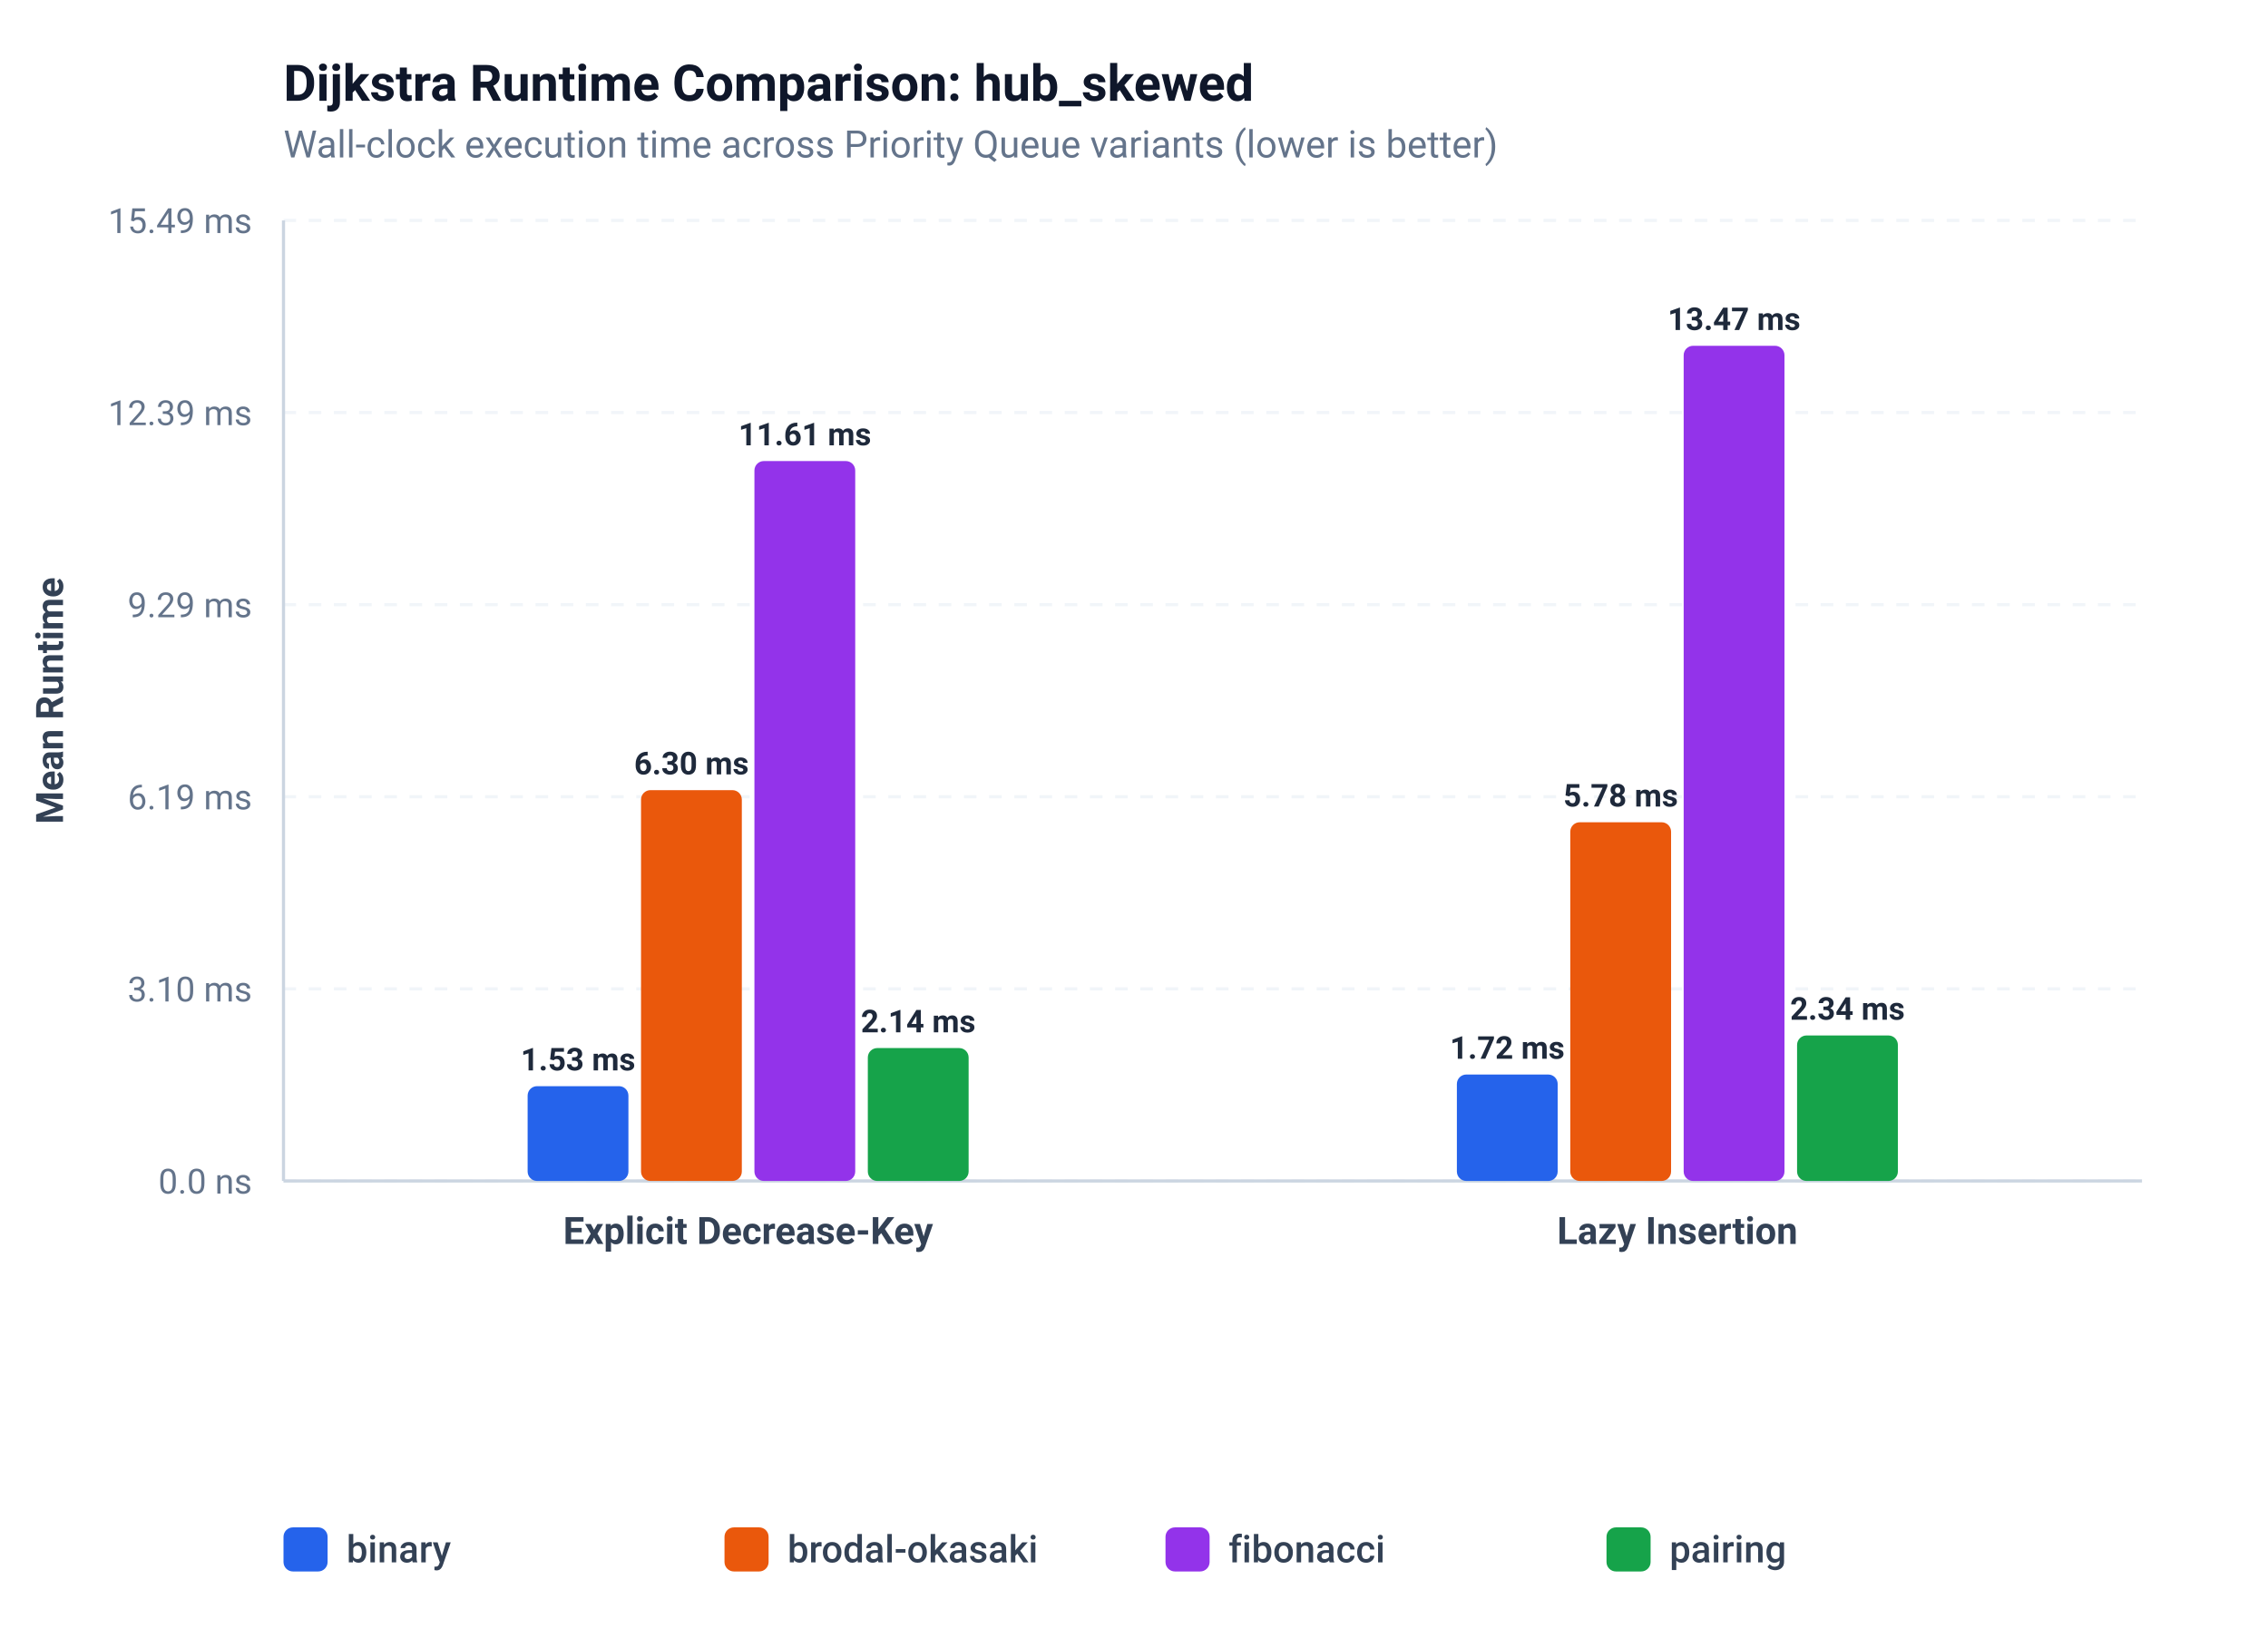
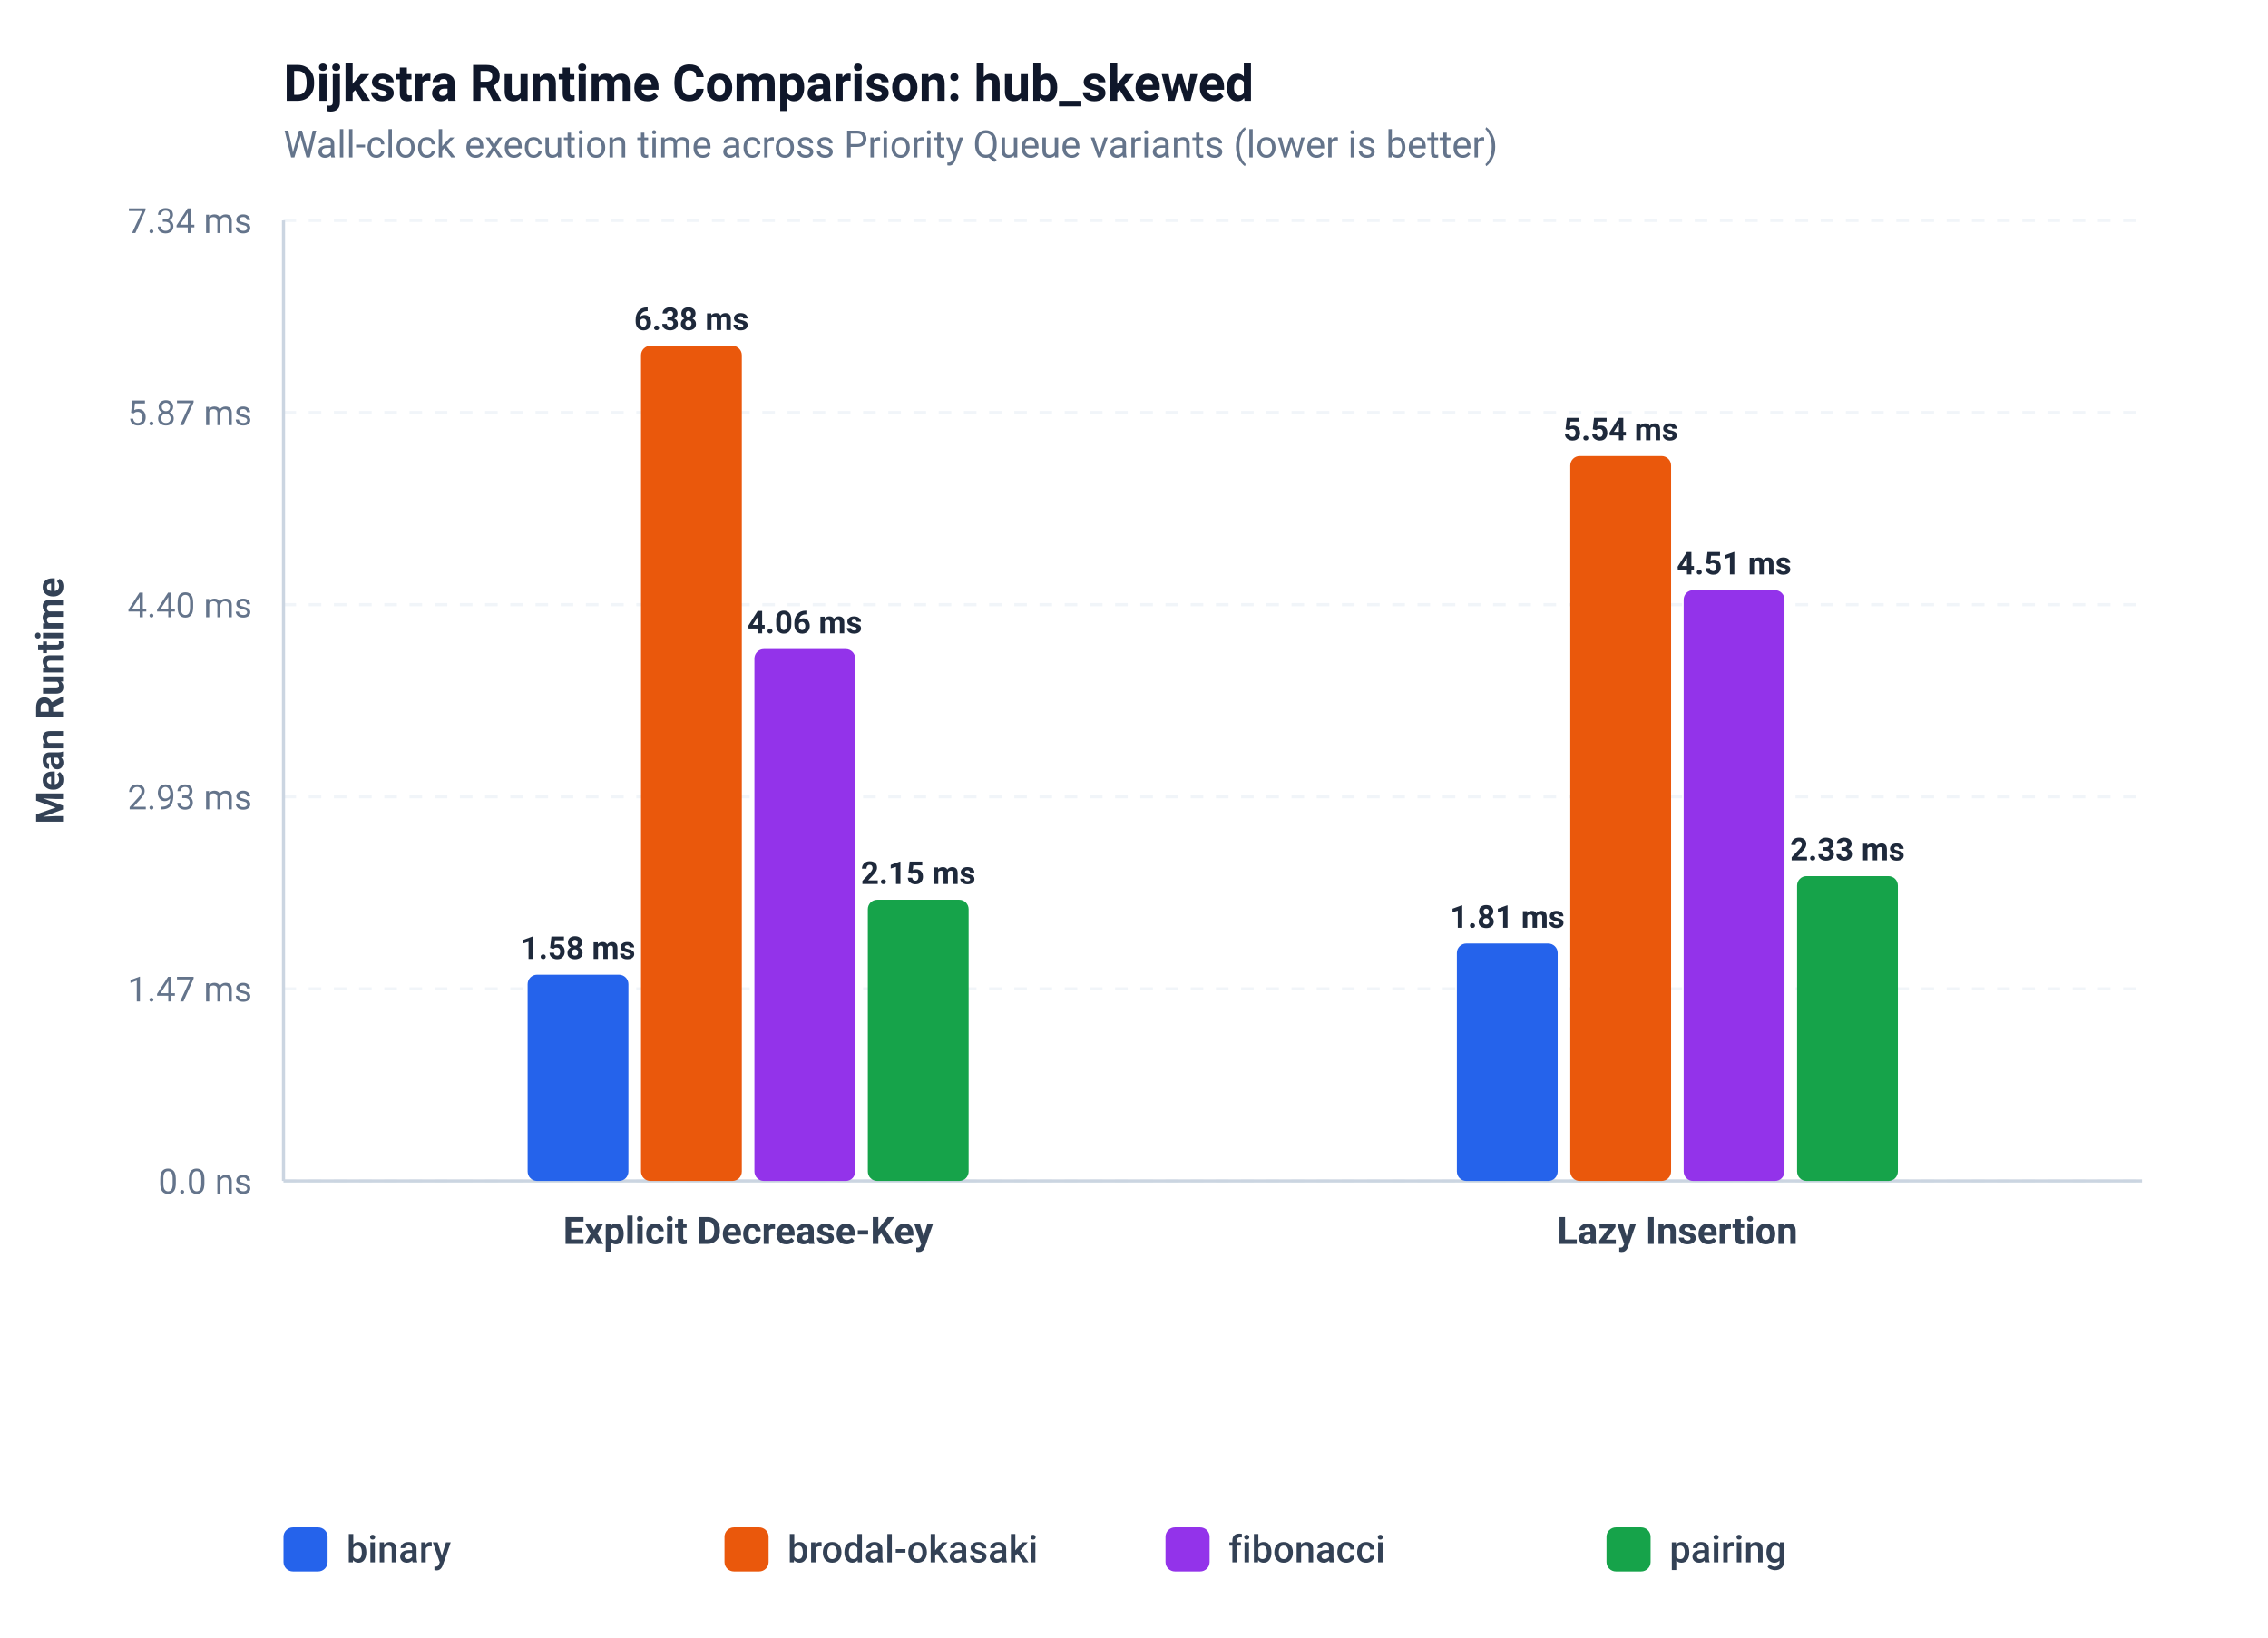
<svg xmlns="http://www.w3.org/2000/svg" viewBox="0 0 720 520" width="720" height="520" style="background-color: #ffffff; font-family: -apple-system, BlinkMacSystemFont, Segoe UI, Roboto, sans-serif;">
  <defs>
    <style>
    .axis { stroke: #CBD5E1; stroke-width: 1; }
    .grid { stroke: #F1F5F9; stroke-width: 1; stroke-dasharray: 4,4; }
    .baseline { stroke: #EF4444; stroke-width: 1.5; stroke-dasharray: 3,3; }
    .tick-label { font-size: 11px; fill: #64748B; }
    .axis-title { font-size: 12px; font-weight: 600; fill: #334155; }
    .chart-title { font-size: 16px; font-weight: 700; fill: #0F172A; }
    .chart-subtitle { font-size: 12px; fill: #64748B; }
    .bar-label { font-size: 9px; font-weight: 600; fill: #1E293B; text-anchor: middle; }
    .legend-text { font-size: 12px; fill: #334155; font-weight: 500; dominant-baseline: central; }
    .bar-label { font-size: 10px; font-weight: 600; fill: #1E293B; text-anchor: middle; }
  </style>
  </defs>
  <text x="90" y="32" class="chart-title">Dijkstra Runtime Comparison: hub_skewed</text>
  <text x="90" y="50" class="chart-subtitle">Wall-clock execution time across Priority Queue variants (lower is better)</text>
  <line x1="90" y1="375.0" x2="680" y2="375.0" class="grid" />
  <text x="80" y="379.0" class="tick-label" text-anchor="end">0.0 ns</text>
  <line x1="90" y1="314.0" x2="680" y2="314.0" class="grid" />
-   <text x="80" y="318.0" class="tick-label" text-anchor="end">3.10 ms</text>
+   <text x="80" y="318.0" class="tick-label" text-anchor="end">1.47 ms</text>
  <line x1="90" y1="253.0" x2="680" y2="253.0" class="grid" />
-   <text x="80" y="257.0" class="tick-label" text-anchor="end">6.19 ms</text>
+   <text x="80" y="257.0" class="tick-label" text-anchor="end">2.93 ms</text>
  <line x1="90" y1="192.0" x2="680" y2="192.0" class="grid" />
-   <text x="80" y="196.0" class="tick-label" text-anchor="end">9.29 ms</text>
+   <text x="80" y="196.0" class="tick-label" text-anchor="end">4.40 ms</text>
  <line x1="90" y1="131.0" x2="680" y2="131.0" class="grid" />
-   <text x="80" y="135.0" class="tick-label" text-anchor="end">12.39 ms</text>
+   <text x="80" y="135.0" class="tick-label" text-anchor="end">5.87 ms</text>
  <line x1="90" y1="70.0" x2="680" y2="70.0" class="grid" />
-   <text x="80" y="74.0" class="tick-label" text-anchor="end">15.49 ms</text>
+   <text x="80" y="74.0" class="tick-label" text-anchor="end">7.34 ms</text>
  <line x1="90" y1="70" x2="90" y2="375" class="axis" />
  <line x1="90" y1="375" x2="680" y2="375" class="axis" />
  <text x="-222.5" y="20" class="axis-title" text-anchor="middle" transform="rotate(-90)">Mean Runtime</text>
  <text x="237.5" y="395" class="axis-title" font-size="11px" text-anchor="middle">Explicit Decrease-Key</text>
-   <rect x="167.5" y="344.9" width="32.0" height="30.1" fill="#2563EB" rx="3" ry="3" />
-   <text x="183.5" y="339.9" class="bar-label">1.53 ms</text>
-   <rect x="203.5" y="250.9" width="32.0" height="124.1" fill="#EA580C" rx="3" ry="3" />
-   <text x="219.5" y="245.9" class="bar-label">6.30 ms</text>
-   <rect x="239.5" y="146.4" width="32.0" height="228.6" fill="#9333EA" rx="3" ry="3" />
-   <text x="255.5" y="141.4" class="bar-label">11.61 ms</text>
-   <rect x="275.5" y="332.8" width="32.0" height="42.2" fill="#16A34A" rx="3" ry="3" />
-   <text x="291.5" y="327.8" class="bar-label">2.14 ms</text>
+   <rect x="167.5" y="309.5" width="32.0" height="65.5" fill="#2563EB" rx="3" ry="3" />
+   <text x="183.5" y="304.5" class="bar-label">1.58 ms</text>
+   <rect x="203.5" y="109.8" width="32.0" height="265.2" fill="#EA580C" rx="3" ry="3" />
+   <text x="219.5" y="104.8" class="bar-label">6.38 ms</text>
+   <rect x="239.5" y="206.1" width="32.0" height="168.9" fill="#9333EA" rx="3" ry="3" />
+   <text x="255.5" y="201.1" class="bar-label">4.06 ms</text>
+   <rect x="275.5" y="285.7" width="32.0" height="89.3" fill="#16A34A" rx="3" ry="3" />
+   <text x="291.5" y="280.7" class="bar-label">2.15 ms</text>
  <text x="532.5" y="395" class="axis-title" font-size="11px" text-anchor="middle">Lazy Insertion</text>
-   <rect x="462.5" y="341.2" width="32.0" height="33.8" fill="#2563EB" rx="3" ry="3" />
-   <text x="478.5" y="336.2" class="bar-label">1.72 ms</text>
-   <rect x="498.5" y="261.1" width="32.0" height="113.9" fill="#EA580C" rx="3" ry="3" />
-   <text x="514.5" y="256.1" class="bar-label">5.78 ms</text>
-   <rect x="534.5" y="109.8" width="32.0" height="265.2" fill="#9333EA" rx="3" ry="3" />
-   <text x="550.5" y="104.8" class="bar-label">13.47 ms</text>
-   <rect x="570.5" y="328.8" width="32.0" height="46.2" fill="#16A34A" rx="3" ry="3" />
-   <text x="586.5" y="323.8" class="bar-label">2.34 ms</text>
+   <rect x="462.5" y="299.6" width="32.0" height="75.4" fill="#2563EB" rx="3" ry="3" />
+   <text x="478.5" y="294.6" class="bar-label">1.81 ms</text>
+   <rect x="498.5" y="144.8" width="32.0" height="230.2" fill="#EA580C" rx="3" ry="3" />
+   <text x="514.5" y="139.8" class="bar-label">5.54 ms</text>
+   <rect x="534.5" y="187.4" width="32.0" height="187.6" fill="#9333EA" rx="3" ry="3" />
+   <text x="550.5" y="182.4" class="bar-label">4.51 ms</text>
+   <rect x="570.5" y="278.2" width="32.0" height="96.8" fill="#16A34A" rx="3" ry="3" />
+   <text x="586.5" y="273.2" class="bar-label">2.33 ms</text>
  <rect x="90.0" y="485.0" width="14" height="14" fill="#2563EB" rx="3" ry="3" />
  <text x="110.0" y="492.0" class="legend-text">binary</text>
  <rect x="230.0" y="485.0" width="14" height="14" fill="#EA580C" rx="3" ry="3" />
  <text x="250.0" y="492.0" class="legend-text">brodal-okasaki</text>
  <rect x="370.0" y="485.0" width="14" height="14" fill="#9333EA" rx="3" ry="3" />
  <text x="390.0" y="492.0" class="legend-text">fibonacci</text>
  <rect x="510.0" y="485.0" width="14" height="14" fill="#16A34A" rx="3" ry="3" />
  <text x="530.0" y="492.0" class="legend-text">pairing</text>
</svg>
